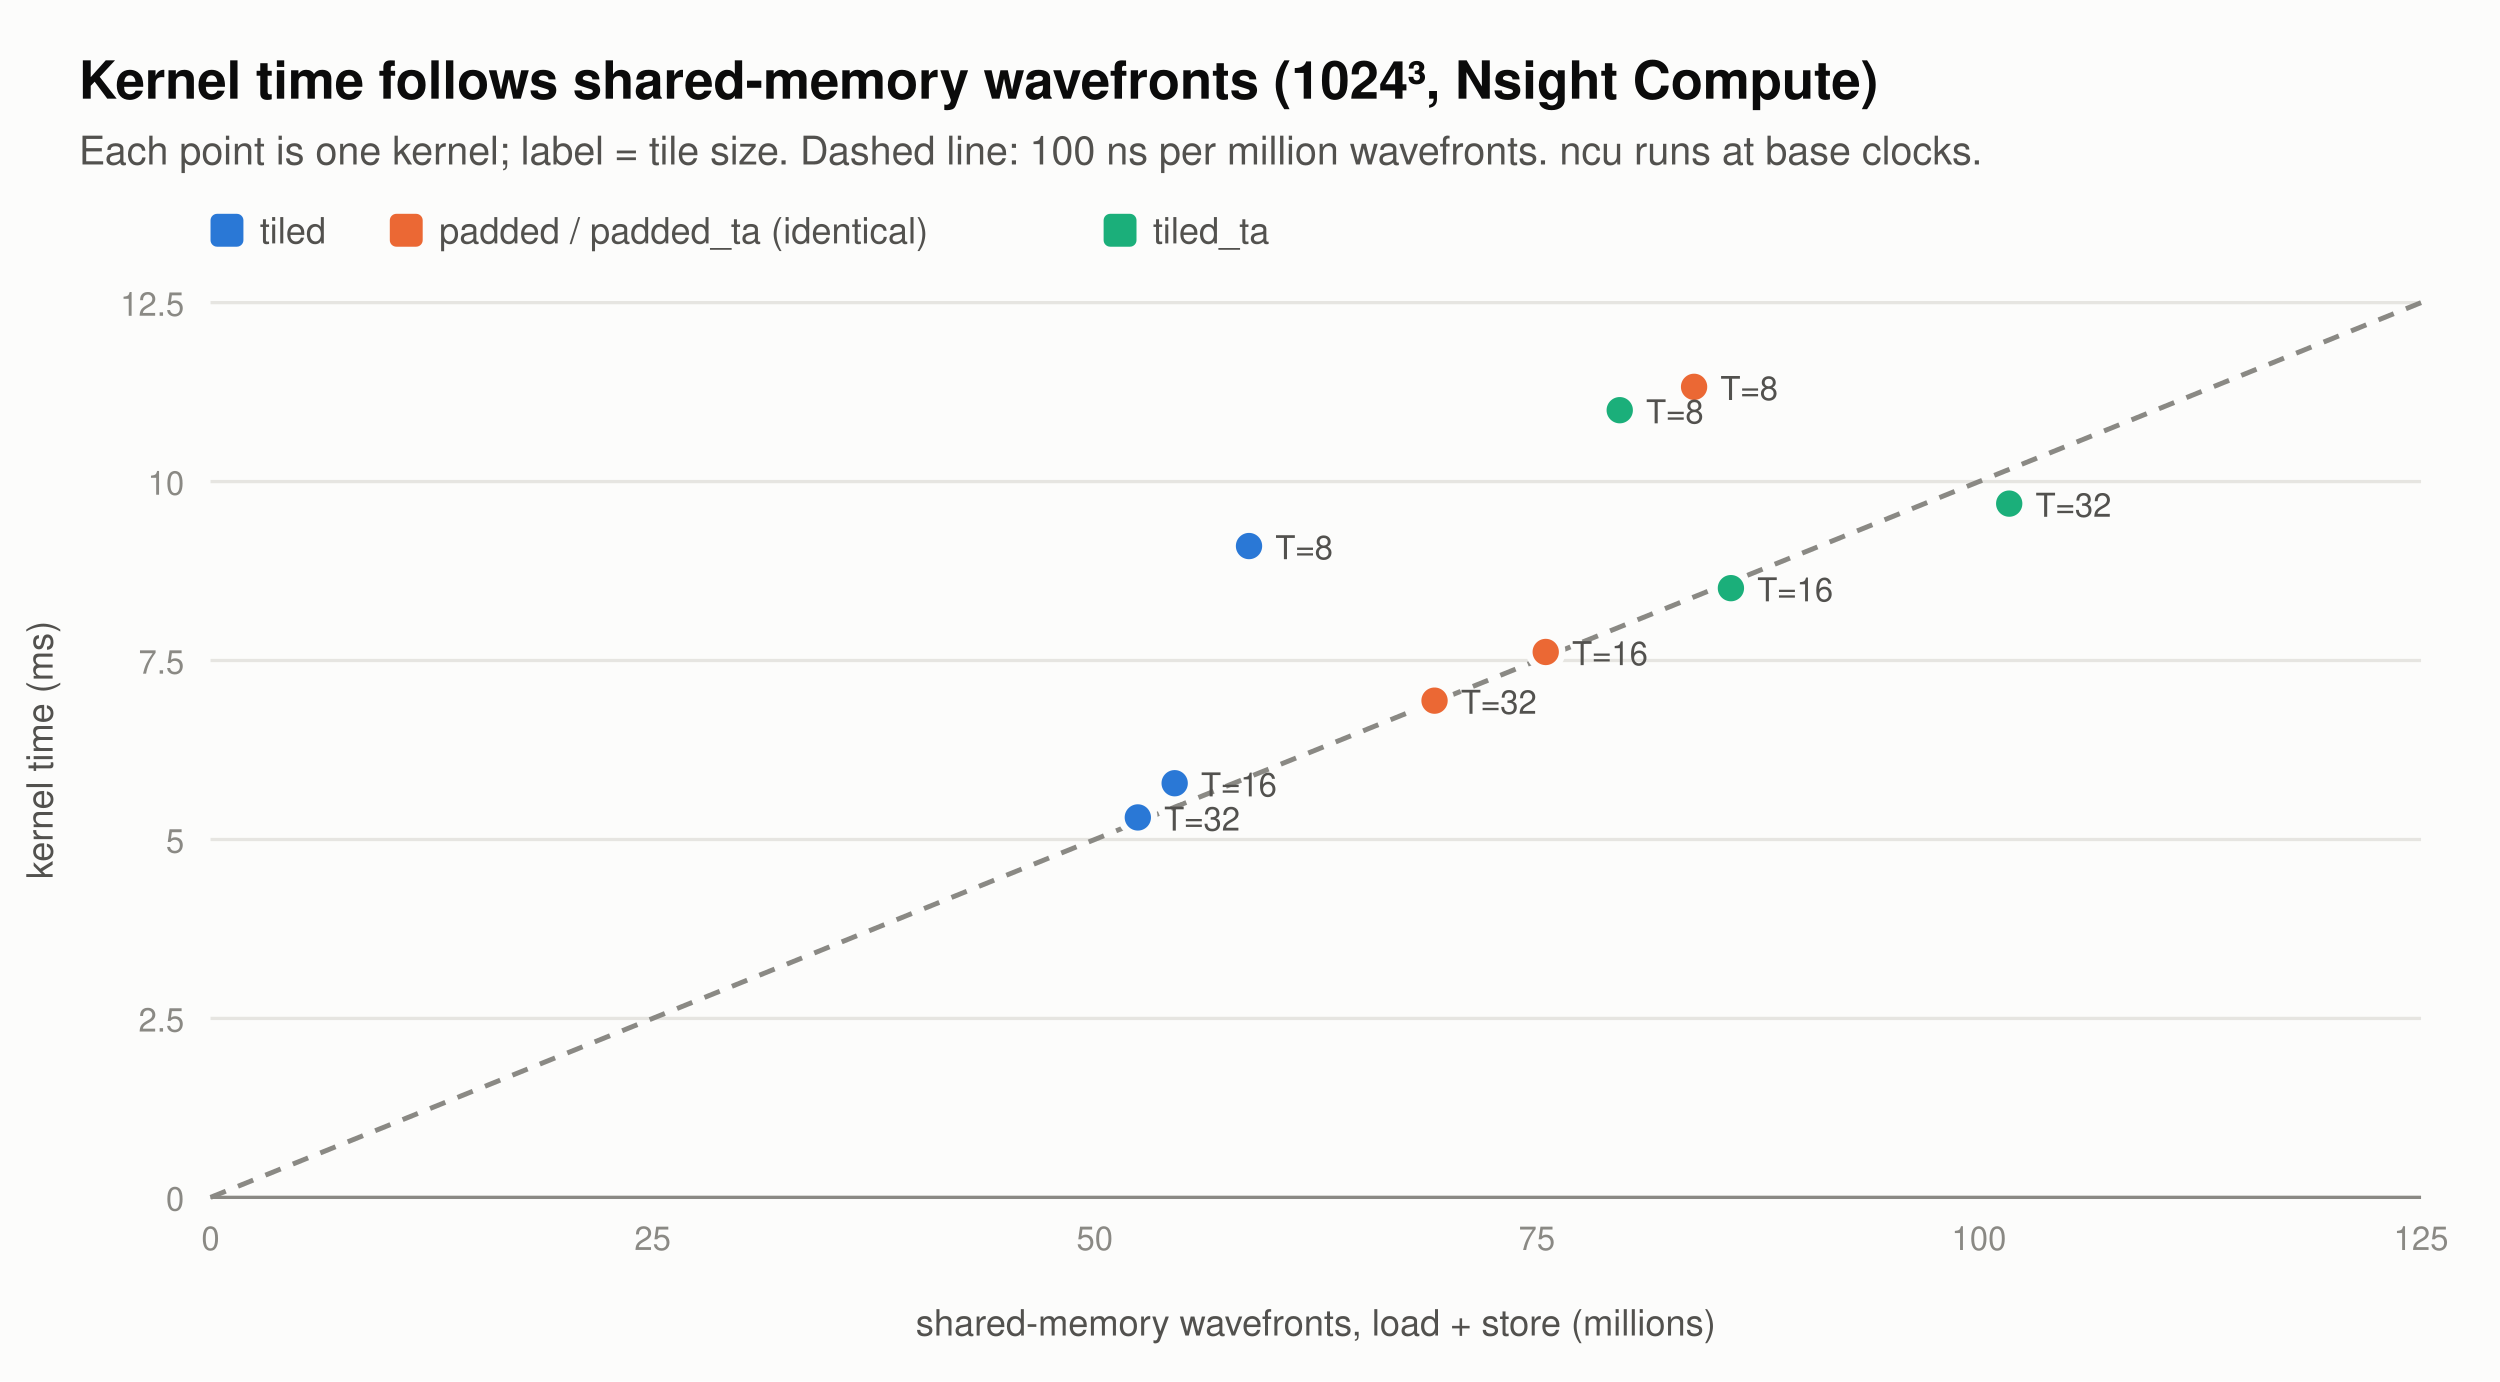
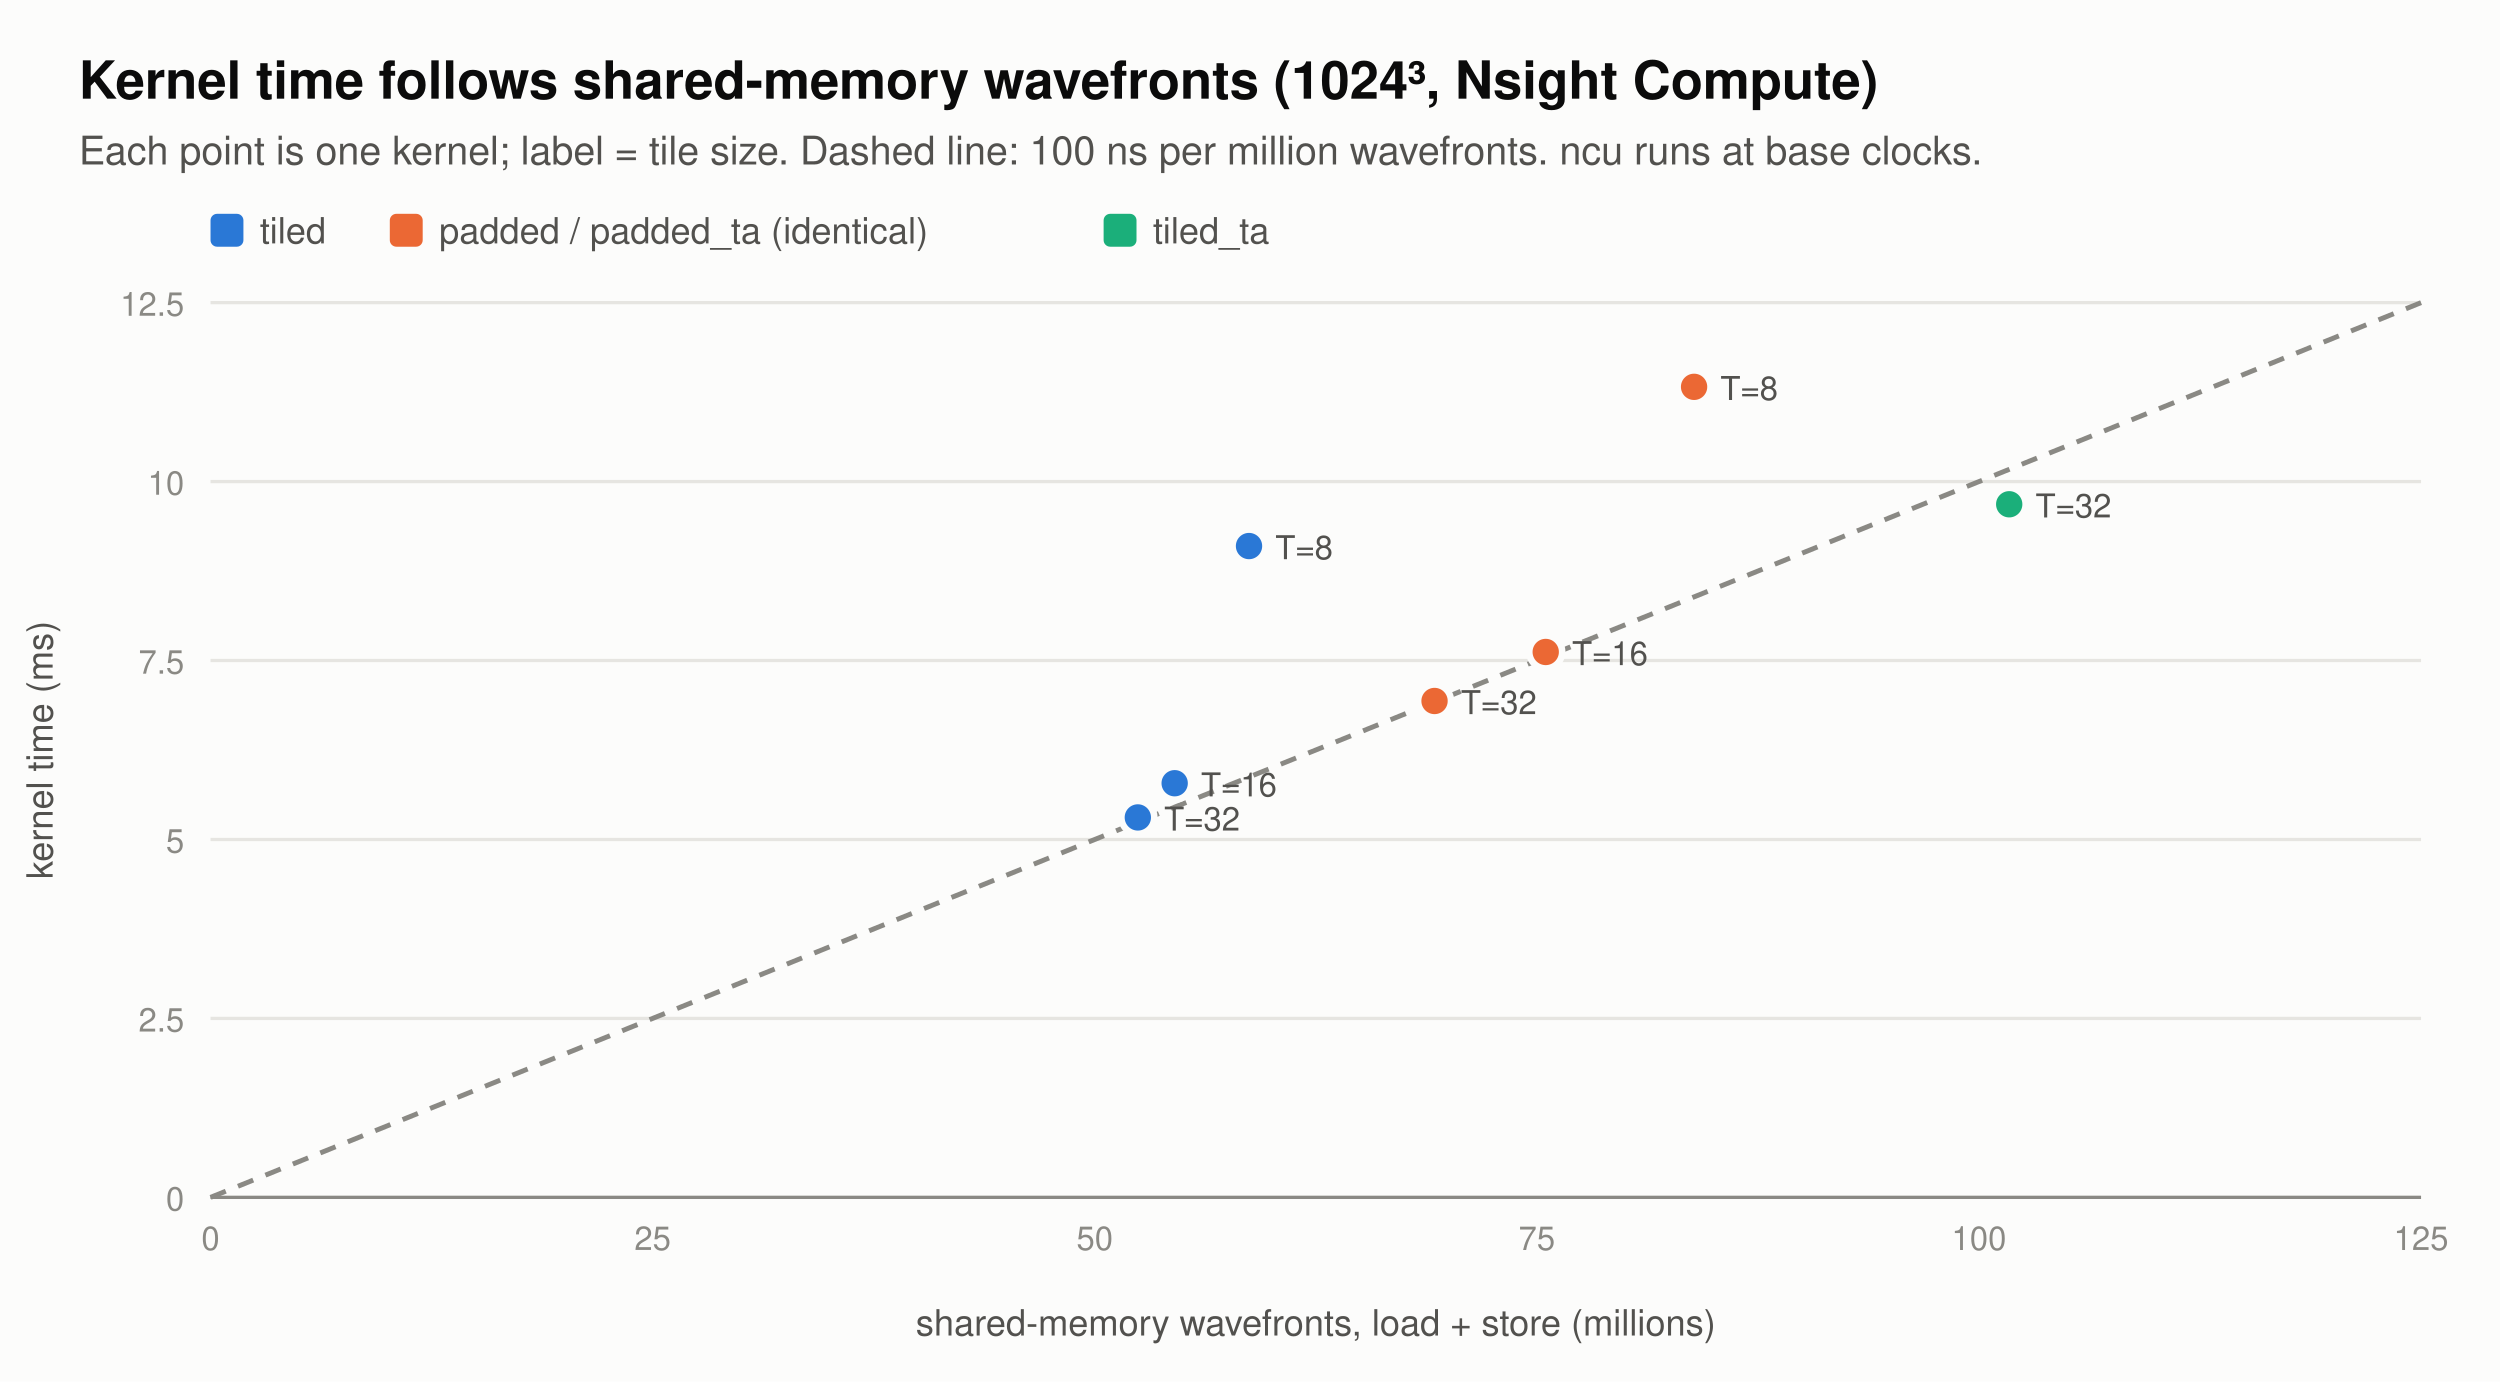
<svg xmlns="http://www.w3.org/2000/svg" width="760" height="420" viewBox="0 0 760 420">
  <rect width="100%" height="100%" fill="#fcfcfb" />
  <text x="24.0" y="30.0" font-family="Helvetica, Arial, sans-serif" font-size="16" fill="#0b0b0b" text-anchor="start" font-weight="600">Kernel time follows shared-memory wavefronts (1024³, Nsight Compute)</text>
  <text x="24.0" y="50.0" font-family="Helvetica, Arial, sans-serif" font-size="12" fill="#52514e" text-anchor="start" font-weight="400">Each point is one kernel; label = tile size. Dashed line: 100 ns per million wavefronts. ncu runs at base clocks.</text>
  <rect x="64" y="65" width="10" height="10" rx="2" fill="#2a78d6" />
  <text x="79.0" y="74.0" font-family="Helvetica, Arial, sans-serif" font-size="11" fill="#52514e" text-anchor="start" font-weight="400">tiled</text>
  <rect x="118.5" y="65" width="10" height="10" rx="2" fill="#eb6834" />
  <text x="133.5" y="74.0" font-family="Helvetica, Arial, sans-serif" font-size="11" fill="#52514e" text-anchor="start" font-weight="400">padded / padded_ta (identical)</text>
  <rect x="335.5" y="65" width="10" height="10" rx="2" fill="#1baf7a" />
  <text x="350.5" y="74.0" font-family="Helvetica, Arial, sans-serif" font-size="11" fill="#52514e" text-anchor="start" font-weight="400">tiled_ta</text>
  <line x1="64" x2="736" y1="364.0" y2="364.0" stroke="#e6e5e1" />
  <text x="56.0" y="368.0" font-family="Helvetica, Arial, sans-serif" font-size="10" fill="#8a8984" text-anchor="end" font-weight="400">0</text>
  <line x1="64" x2="736" y1="309.6" y2="309.6" stroke="#e6e5e1" />
  <text x="56.0" y="313.6" font-family="Helvetica, Arial, sans-serif" font-size="10" fill="#8a8984" text-anchor="end" font-weight="400">2.5</text>
  <line x1="64" x2="736" y1="255.2" y2="255.2" stroke="#e6e5e1" />
  <text x="56.0" y="259.2" font-family="Helvetica, Arial, sans-serif" font-size="10" fill="#8a8984" text-anchor="end" font-weight="400">5</text>
  <line x1="64" x2="736" y1="200.8" y2="200.8" stroke="#e6e5e1" />
  <text x="56.0" y="204.8" font-family="Helvetica, Arial, sans-serif" font-size="10" fill="#8a8984" text-anchor="end" font-weight="400">7.5</text>
  <line x1="64" x2="736" y1="146.4" y2="146.4" stroke="#e6e5e1" />
  <text x="56.0" y="150.4" font-family="Helvetica, Arial, sans-serif" font-size="10" fill="#8a8984" text-anchor="end" font-weight="400">10</text>
  <line x1="64" x2="736" y1="92.0" y2="92.0" stroke="#e6e5e1" />
  <text x="56.0" y="96.0" font-family="Helvetica, Arial, sans-serif" font-size="10" fill="#8a8984" text-anchor="end" font-weight="400">12.5</text>
  <text x="64.0" y="380.0" font-family="Helvetica, Arial, sans-serif" font-size="10" fill="#8a8984" text-anchor="middle" font-weight="400">0</text>
  <text x="198.4" y="380.0" font-family="Helvetica, Arial, sans-serif" font-size="10" fill="#8a8984" text-anchor="middle" font-weight="400">25</text>
  <text x="332.8" y="380.0" font-family="Helvetica, Arial, sans-serif" font-size="10" fill="#8a8984" text-anchor="middle" font-weight="400">50</text>
  <text x="467.2" y="380.0" font-family="Helvetica, Arial, sans-serif" font-size="10" fill="#8a8984" text-anchor="middle" font-weight="400">75</text>
  <text x="601.6" y="380.0" font-family="Helvetica, Arial, sans-serif" font-size="10" fill="#8a8984" text-anchor="middle" font-weight="400">100</text>
  <text x="736.0" y="380.0" font-family="Helvetica, Arial, sans-serif" font-size="10" fill="#8a8984" text-anchor="middle" font-weight="400">125</text>
  <text x="400.0" y="406.0" font-family="Helvetica, Arial, sans-serif" font-size="11" fill="#52514e" text-anchor="middle" font-weight="400">shared-memory wavefronts, load + store (millions)</text>
  <text x="16.0" y="228.0" font-family="Helvetica, Arial, sans-serif" font-size="11" fill="#52514e" text-anchor="middle" font-weight="400" transform="rotate(-90 16 228.0)">kernel time (ms)</text>
  <line x1="64.0" y1="364.0" x2="736.0" y2="92.0" stroke="#8a8984" stroke-width="1.5" stroke-dasharray="5 4" />
  <line x1="64" x2="736" y1="364.0" y2="364.0" stroke="#8a8984" />
  <circle cx="379.7" cy="166.0" r="5" fill="#2a78d6" stroke="#fcfcfb" stroke-width="2" />
  <text x="387.7" y="170.0" font-family="Helvetica, Arial, sans-serif" font-size="10" fill="#52514e" text-anchor="start" font-weight="400">T=8</text>
  <circle cx="357.1" cy="238.1" r="5" fill="#2a78d6" stroke="#fcfcfb" stroke-width="2" />
  <text x="365.1" y="242.1" font-family="Helvetica, Arial, sans-serif" font-size="10" fill="#52514e" text-anchor="start" font-weight="400">T=16</text>
  <circle cx="345.9" cy="248.5" r="5" fill="#2a78d6" stroke="#fcfcfb" stroke-width="2" />
  <text x="353.9" y="252.5" font-family="Helvetica, Arial, sans-serif" font-size="10" fill="#52514e" text-anchor="start" font-weight="400">T=32</text>
  <circle cx="515.0" cy="117.6" r="5" fill="#eb6834" stroke="#fcfcfb" stroke-width="2" />
  <text x="523.0" y="121.6" font-family="Helvetica, Arial, sans-serif" font-size="10" fill="#52514e" text-anchor="start" font-weight="400">T=8</text>
  <circle cx="469.9" cy="198.2" r="5" fill="#eb6834" stroke="#fcfcfb" stroke-width="2" />
  <text x="477.9" y="202.2" font-family="Helvetica, Arial, sans-serif" font-size="10" fill="#52514e" text-anchor="start" font-weight="400">T=16</text>
-   <circle cx="436.1" cy="213.0" r="5" fill="#eb6834" stroke="#fcfcfb" stroke-width="2" />
-   <text x="444.1" y="217.0" font-family="Helvetica, Arial, sans-serif" font-size="10" fill="#52514e" text-anchor="start" font-weight="400">T=32</text>
-   <circle cx="492.4" cy="124.7" r="5" fill="#1baf7a" stroke="#fcfcfb" stroke-width="2" />
-   <text x="500.4" y="128.7" font-family="Helvetica, Arial, sans-serif" font-size="10" fill="#52514e" text-anchor="start" font-weight="400">T=8</text>
-   <circle cx="526.2" cy="178.8" r="5" fill="#1baf7a" stroke="#fcfcfb" stroke-width="2" />
-   <text x="534.2" y="182.8" font-family="Helvetica, Arial, sans-serif" font-size="10" fill="#52514e" text-anchor="start" font-weight="400">T=16</text>
-   <circle cx="610.8" cy="153.1" r="5" fill="#1baf7a" stroke="#fcfcfb" stroke-width="2" />
-   <text x="618.8" y="157.1" font-family="Helvetica, Arial, sans-serif" font-size="10" fill="#52514e" text-anchor="start" font-weight="400">T=32</text>
+   <circle cx="436.1" cy="213.1" r="5" fill="#eb6834" stroke="#fcfcfb" stroke-width="2" />
+   <text x="444.1" y="217.1" font-family="Helvetica, Arial, sans-serif" font-size="10" fill="#52514e" text-anchor="start" font-weight="400">T=32</text>
+   <circle cx="610.8" cy="153.3" r="5" fill="#1baf7a" stroke="#fcfcfb" stroke-width="2" />
+   <text x="618.8" y="157.3" font-family="Helvetica, Arial, sans-serif" font-size="10" fill="#52514e" text-anchor="start" font-weight="400">T=32</text>
</svg>
